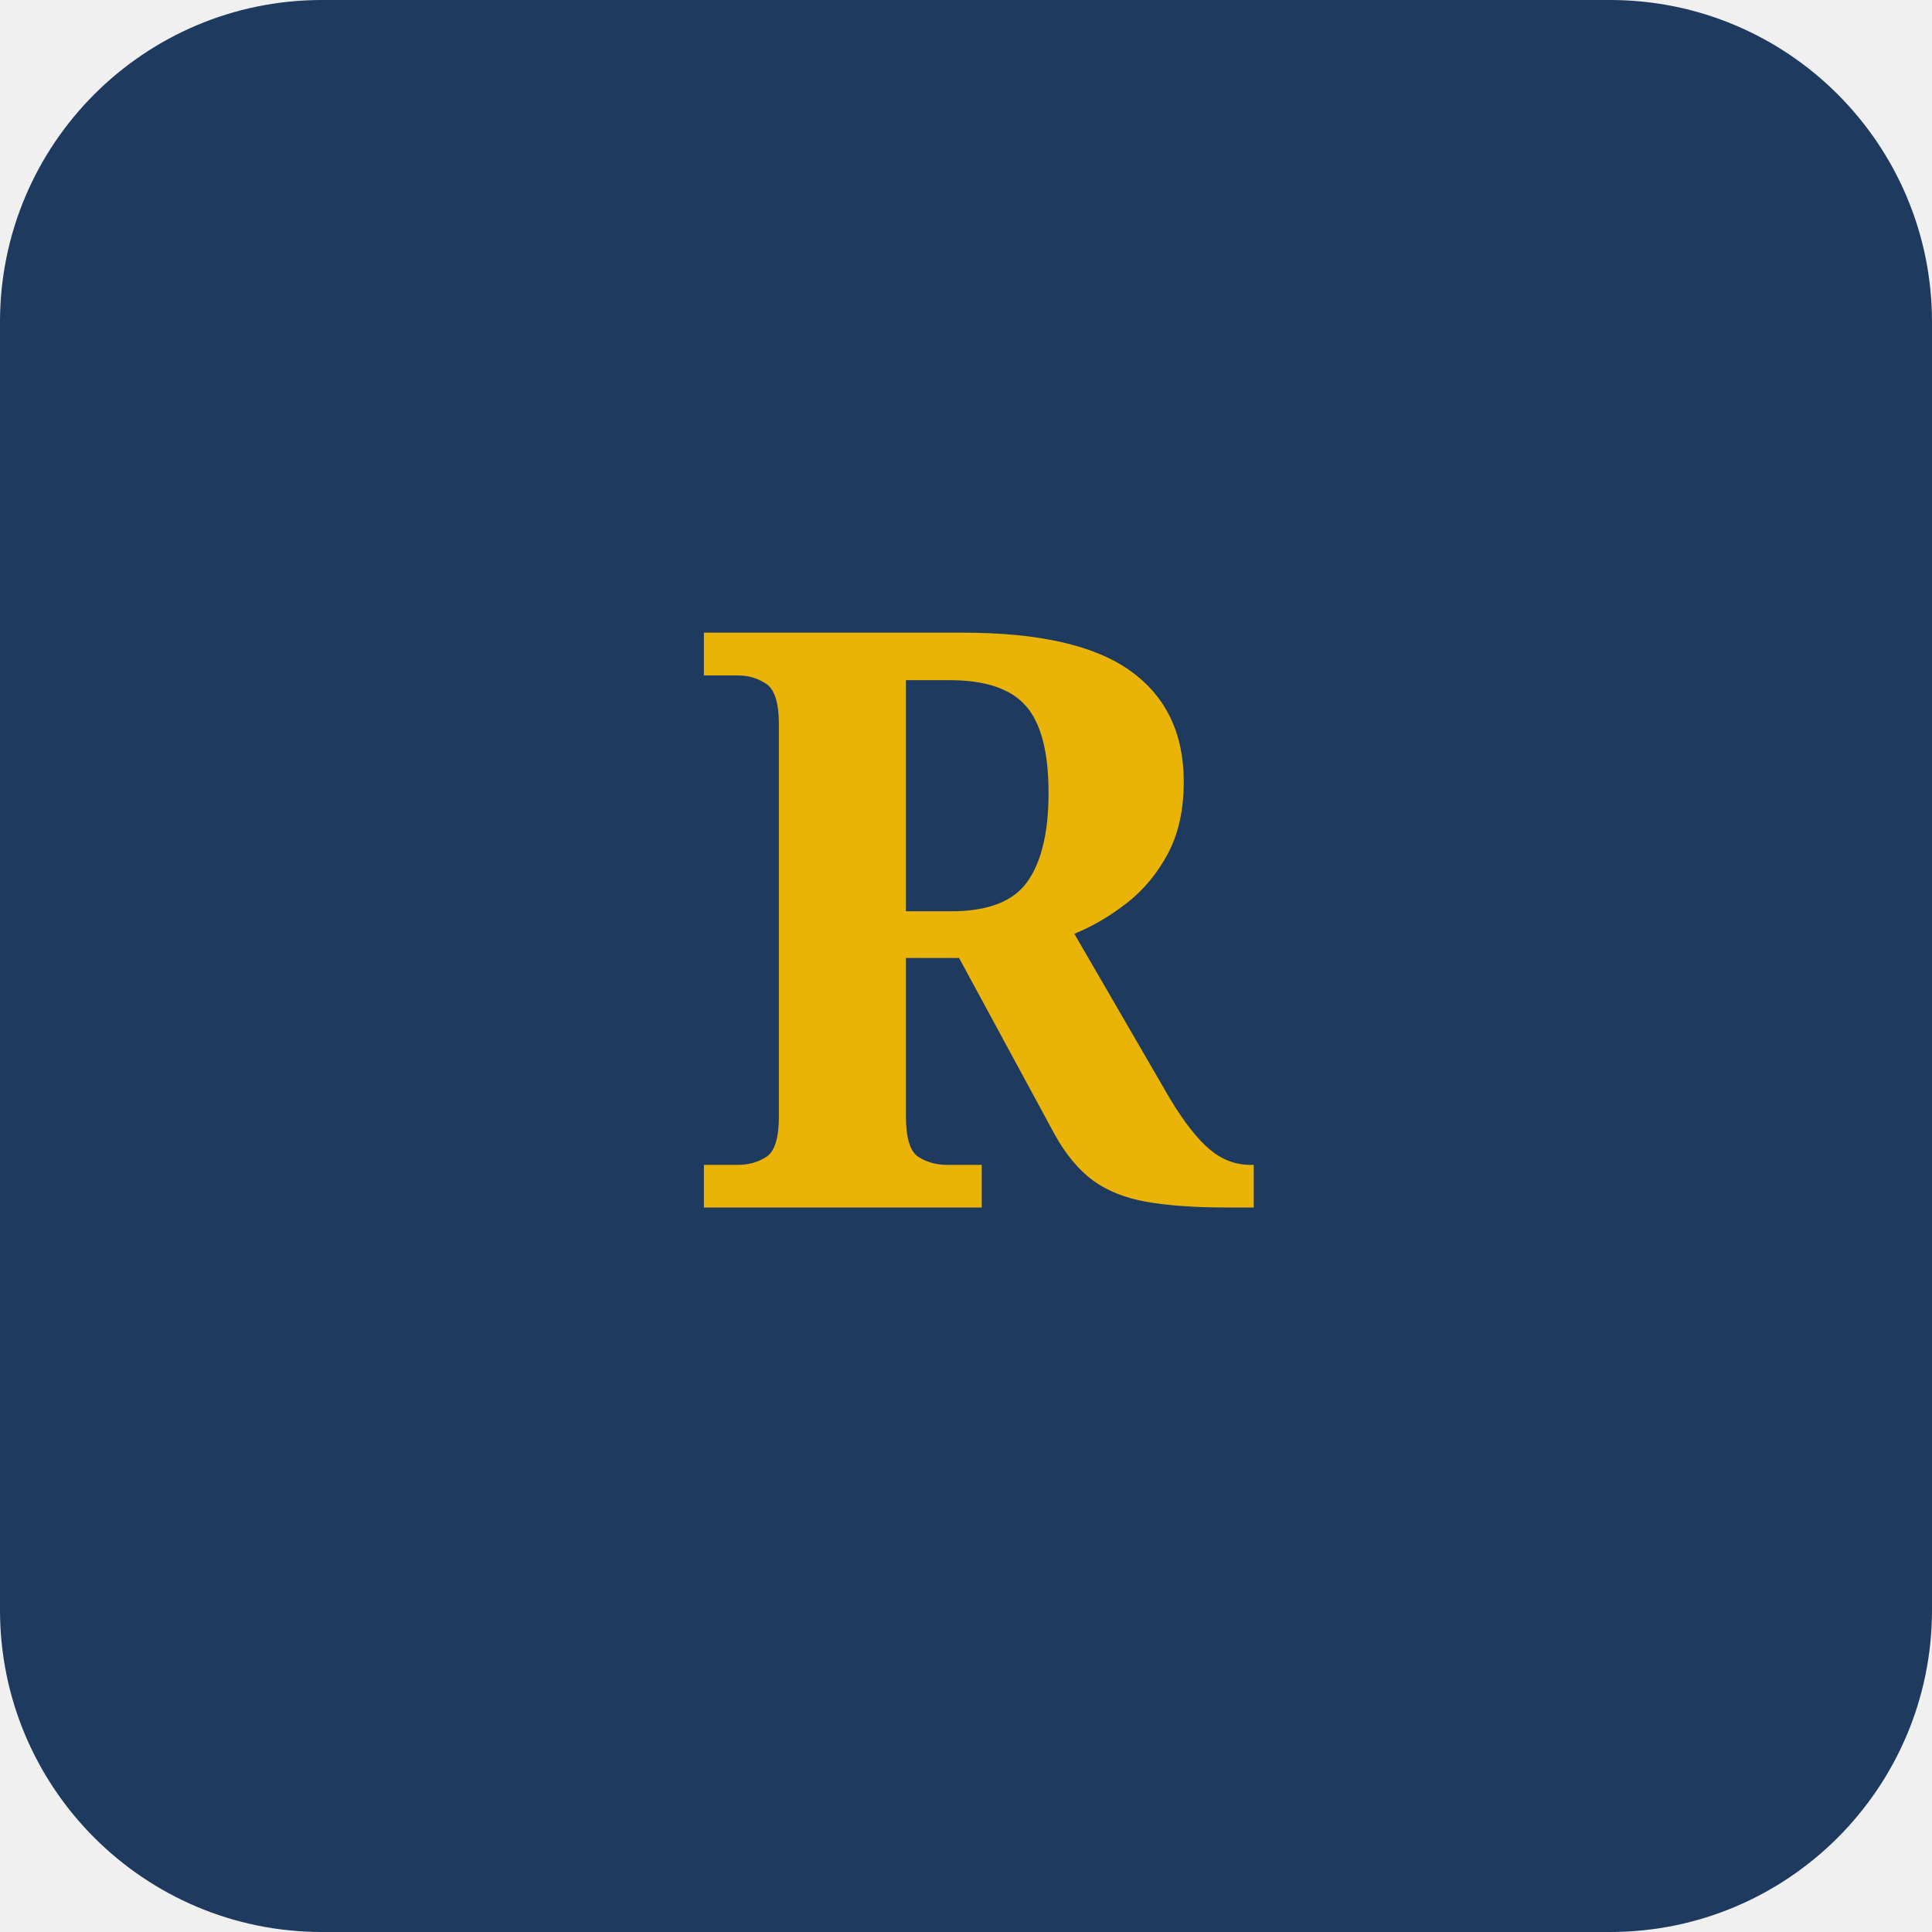
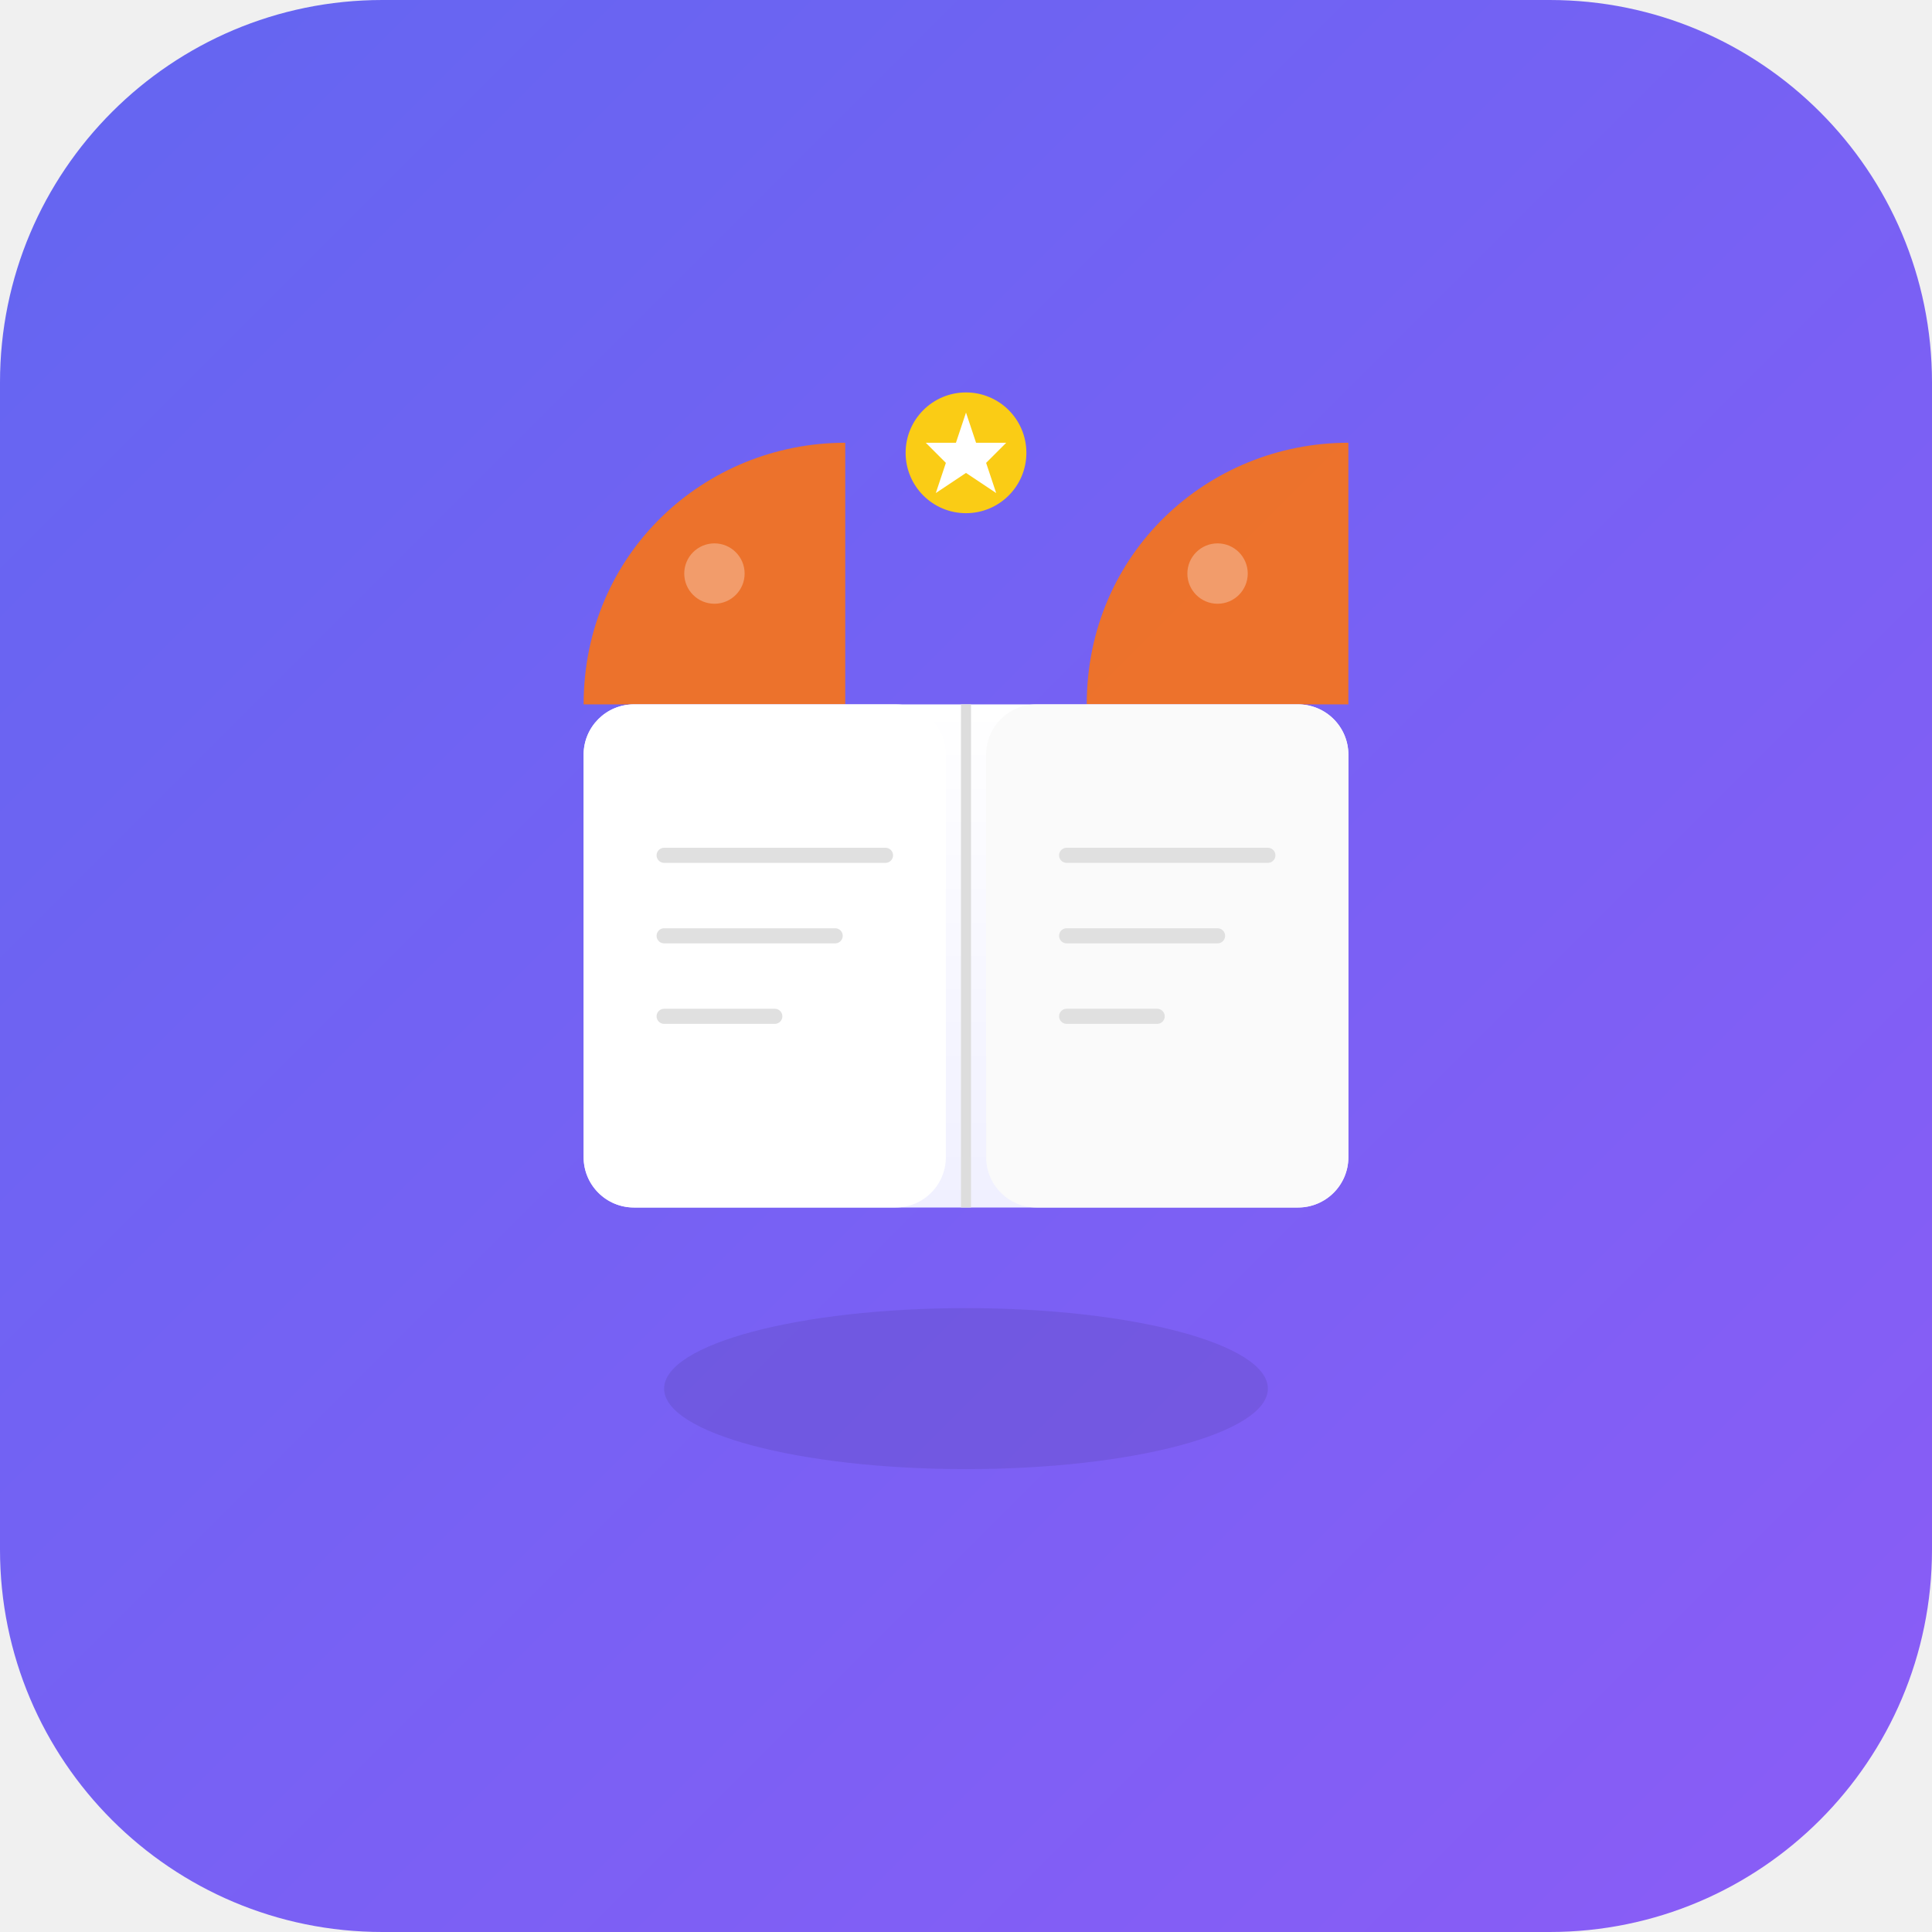
<svg xmlns="http://www.w3.org/2000/svg" width="192" height="192" viewBox="0 0 192 192">
-   <rect width="192" height="192" rx="32" fill="#1e3a5f" />
-   <text x="96" y="120" font-size="80" font-family="serif" fill="#eab308" text-anchor="middle" font-weight="bold">R</text>
+   <defs>
+     <linearGradient id="bg" x1="0" y1="0" x2="1" y2="1">
+       <stop offset="0%" stop-color="#6366f1" />
+       <stop offset="100%" stop-color="#8b5cf6" />
+     </linearGradient>
+     <linearGradient id="book" x1="0" y1="0" x2="0" y2="1">
+       <stop offset="0%" stop-color="#fff" />
+       <stop offset="100%" stop-color="#f0f0ff" />
+     </linearGradient>
+   </defs>
+   <rect width="192" height="192" rx="38" fill="url(#bg)" />
+   <g transform="translate(96,18)">
+     <ellipse cx="0" cy="120" rx="30" ry="8" fill="rgba(0,0,0,0.08)" />
+     <g transform="translate(-38,52)">
+       <path d="M0,0 C0,-15 12,-26 26,-26 L26,0 Z" fill="#f97316" opacity="0.9" />
+       <circle cx="13" cy="-13" r="3" fill="#fff" opacity="0.3" />
+     </g>
+     <g transform="translate(12,52)">
+       <path d="M0,0 C0,-15 12,-26 26,-26 L26,0 Z" fill="#f97316" opacity="0.9" />
+       <circle cx="13" cy="-13" r="3" fill="#fff" opacity="0.3" />
+     </g>
+     <rect x="-38" y="52" width="76" height="50" rx="5" fill="url(#book)" />
+     <rect x="-38" y="52" width="36" height="50" rx="5" fill="#fff" />
+     <rect x="2" y="52" width="36" height="50" rx="5" fill="#fafafa" />
+     <line x1="0" y1="52" x2="0" y2="102" stroke="#ddd" stroke-width="1" />
+     <line x1="-30" y1="67" x2="-8" y2="67" stroke="#e0e0e0" stroke-width="1.5" stroke-linecap="round" />
+     <line x1="-30" y1="75" x2="-13" y2="75" stroke="#e0e0e0" stroke-width="1.5" stroke-linecap="round" />
+     <line x1="-30" y1="83" x2="-19" y2="83" stroke="#e0e0e0" stroke-width="1.5" stroke-linecap="round" />
+     <line x1="10" y1="67" x2="30" y2="67" stroke="#e0e0e0" stroke-width="1.5" stroke-linecap="round" />
+     <line x1="10" y1="75" x2="25" y2="75" stroke="#e0e0e0" stroke-width="1.5" stroke-linecap="round" />
+     <line x1="10" y1="83" x2="19" y2="83" stroke="#e0e0e0" stroke-width="1.5" stroke-linecap="round" />
+   </g>
+   <circle cx="96" cy="45" r="6" fill="#facc15" />
+   <path d="M96,41 L97,44 L100,44 L98,46 L99,49 L96,47 L93,49 L94,46 L92,44 L95,44 Z" fill="#fff" />
</svg>
